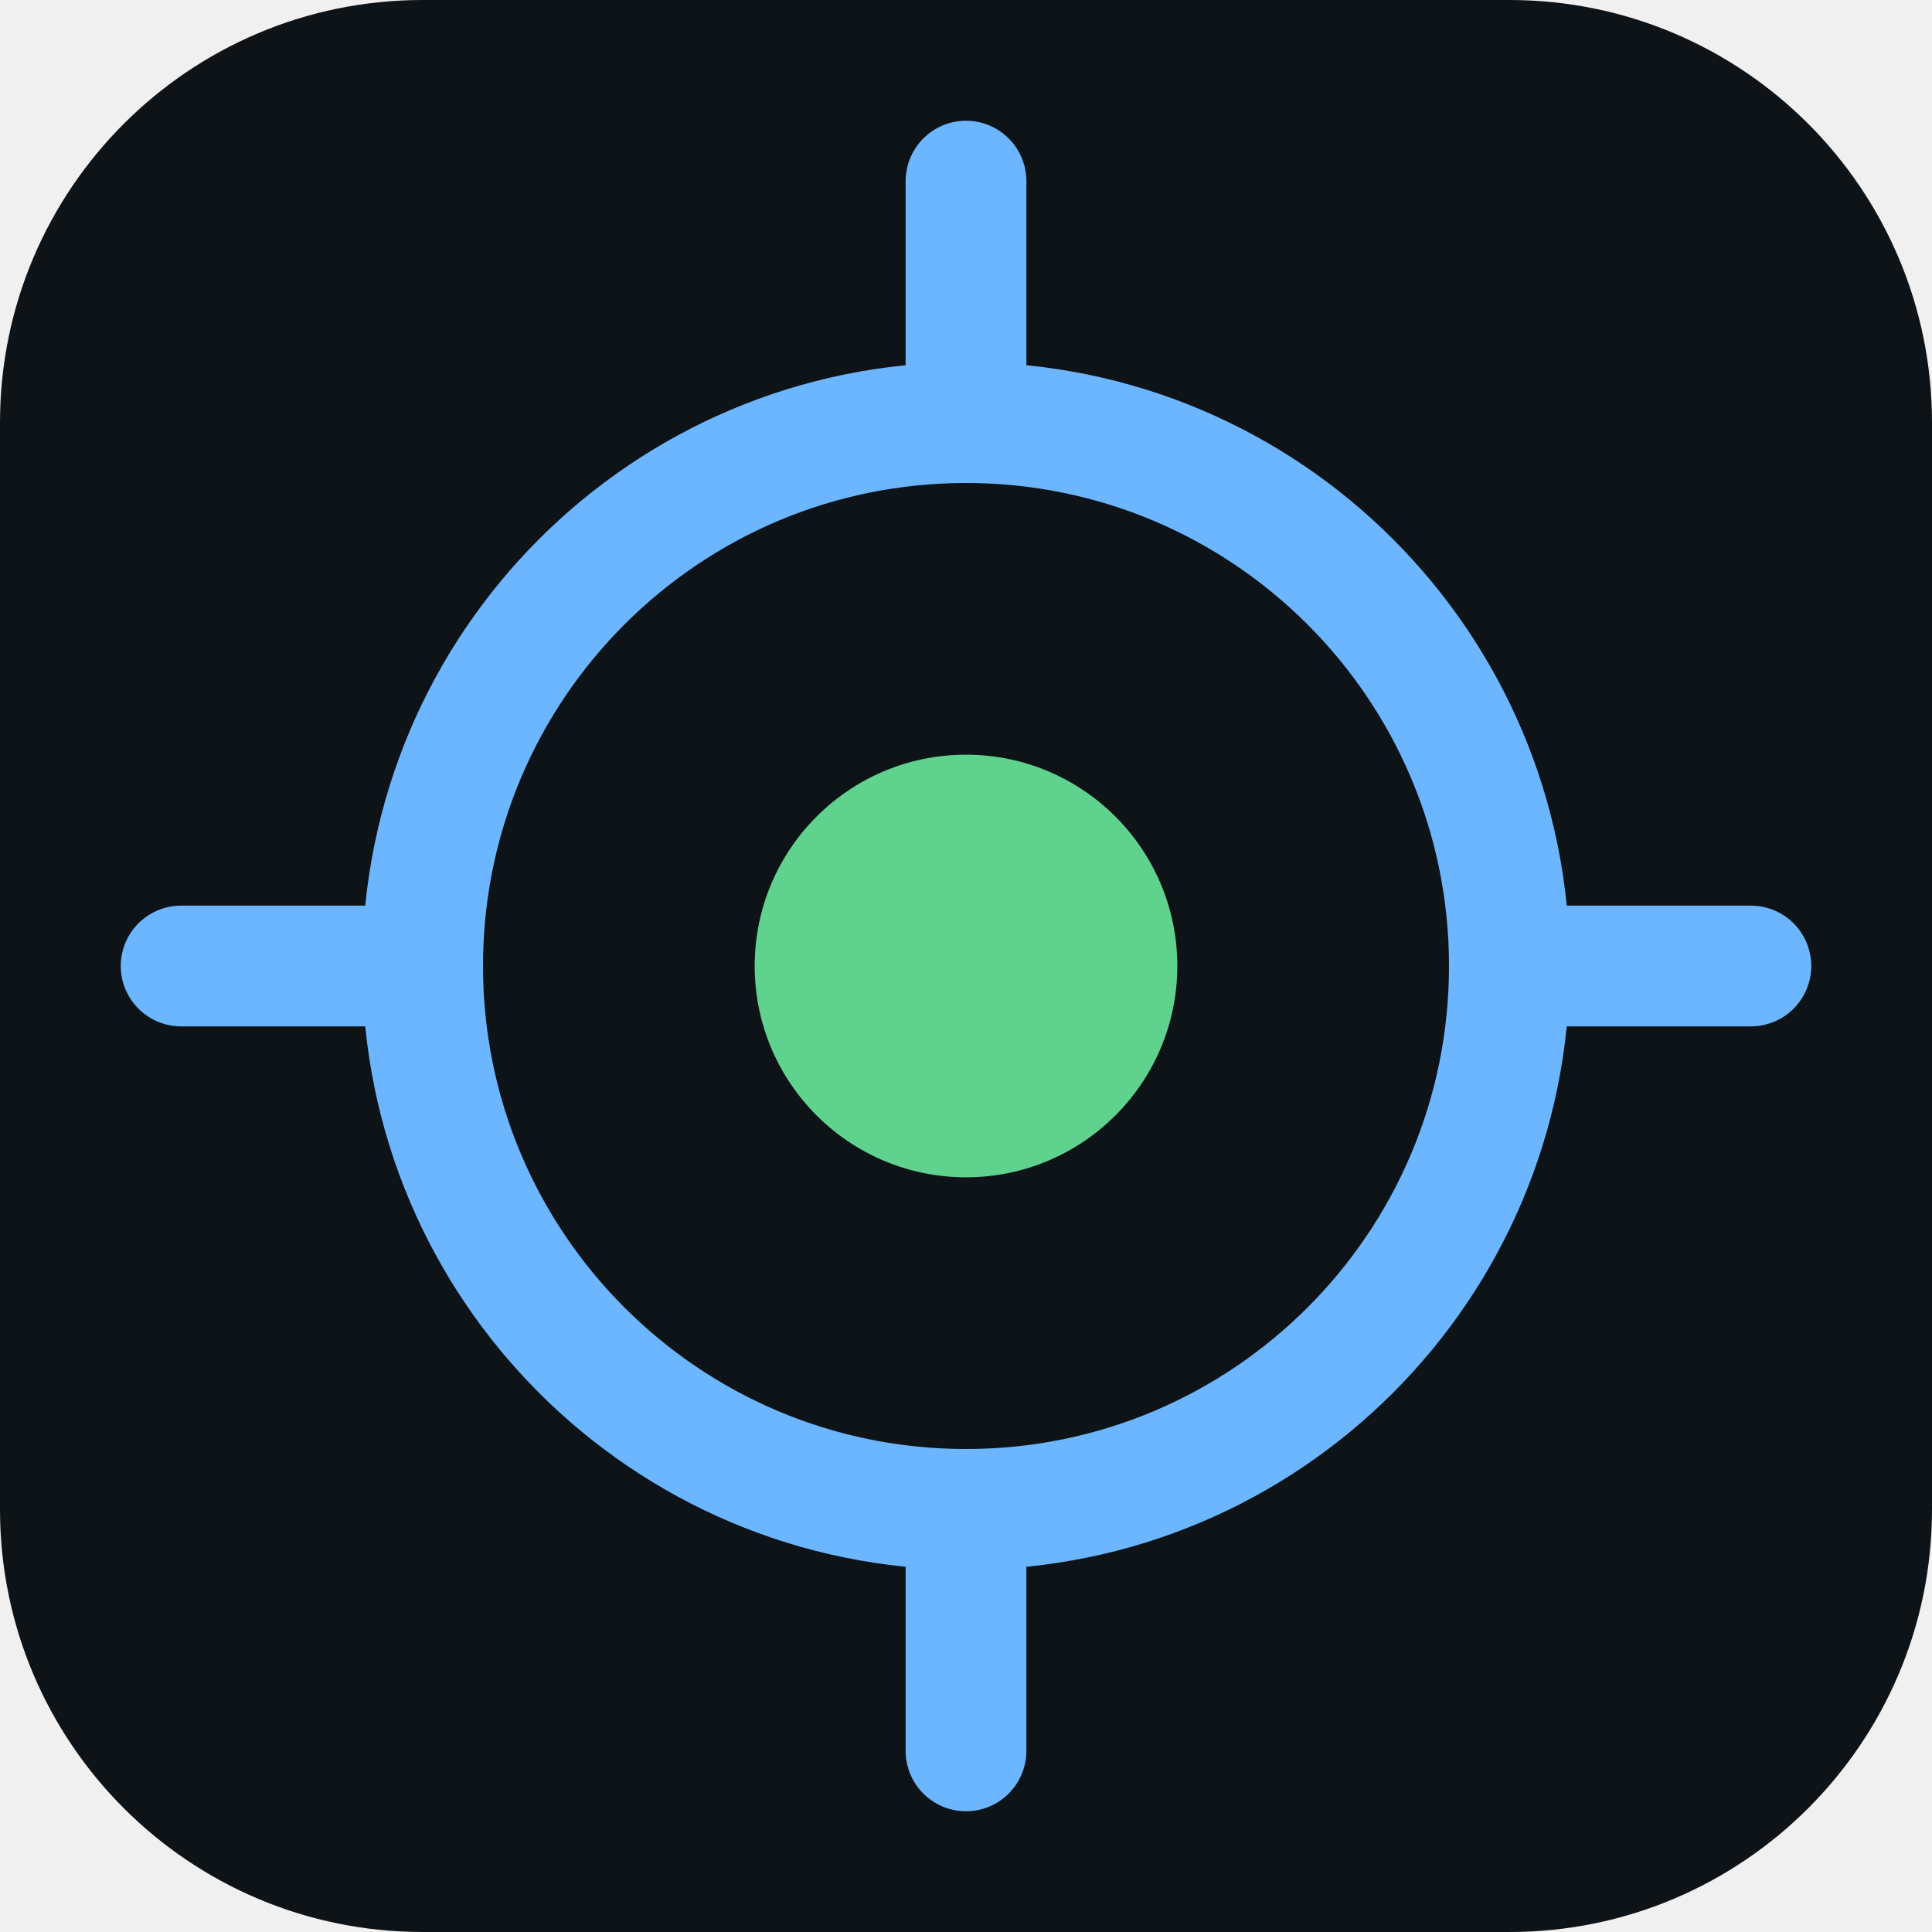
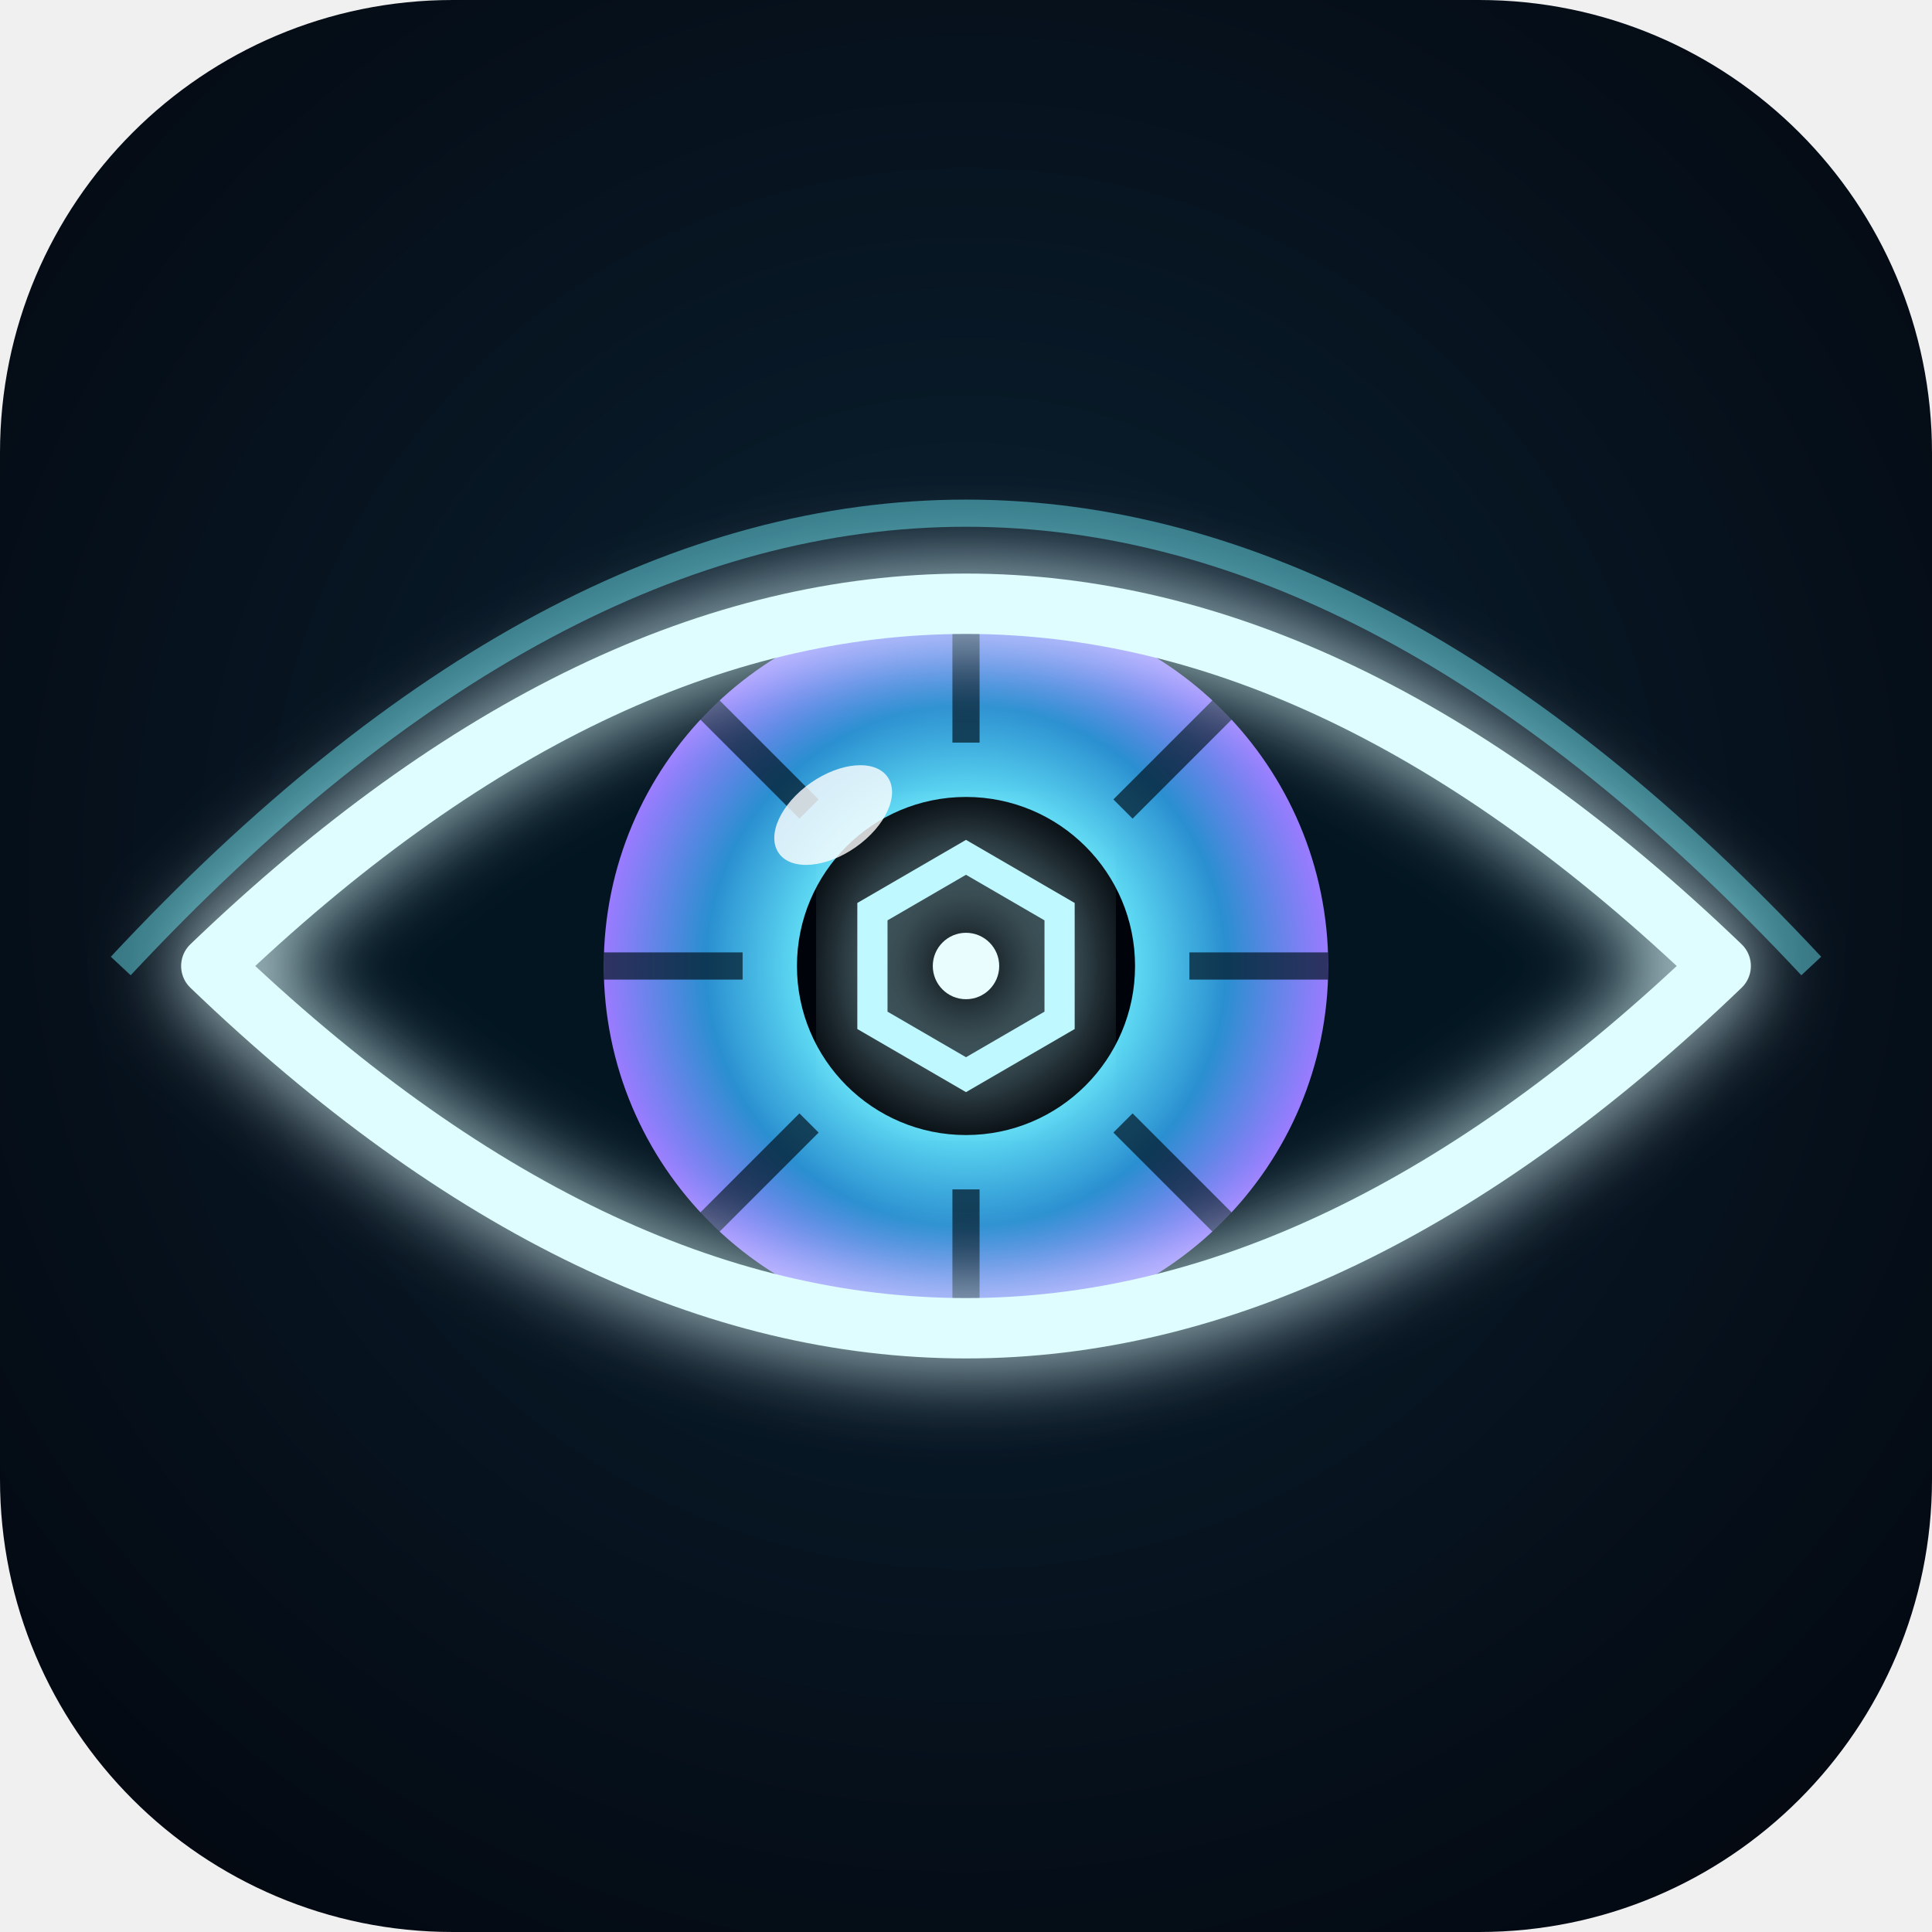
<svg xmlns="http://www.w3.org/2000/svg" viewBox="0 0 64 64">
-   <rect width="64" height="64" rx="14" fill="#0d1317" />
-   <circle cx="32" cy="32" r="18" fill="none" stroke="#6cb6ff" stroke-width="4" />
-   <circle cx="32" cy="32" r="7" fill="#5fd38d" />
-   <path d="M32 6v8M32 50v8M6 32h8M50 32h8" stroke="#6cb6ff" stroke-width="4" stroke-linecap="round" />
+   <defs>
+     <radialGradient id="bg" cx="50%" cy="45%" r="70%">
+       <stop offset="0" stop-color="#0b2233" />
+       <stop offset="1" stop-color="#03070f" />
+     </radialGradient>
+     <radialGradient id="iris" cx="50%" cy="50%" r="50%">
+       <stop offset=".38" stop-color="#6ff2ff" />
+       <stop offset=".72" stop-color="#2a8fd0" />
+       <stop offset="1" stop-color="#9a7bff" />
+     </radialGradient>
+     <filter id="glow" x="-30%" y="-30%" width="160%" height="160%">
+       <feGaussianBlur stdDeviation="1.4" result="b" />
+       <feMerge>
+         <feMergeNode in="b" />
+         <feMergeNode in="SourceGraphic" />
+       </feMerge>
+     </filter>
+     <clipPath id="lid">
+       <path d="M7 32 Q32 8 57 32 Q32 56 7 32Z" />
+     </clipPath>
+   </defs>
+   <rect width="64" height="64" rx="15" fill="url(#bg)" />
+   <g clip-path="url(#lid)">
+     <rect x="6" y="14" width="52" height="36" fill="#021521" />
+     <circle cx="32" cy="32" r="12" fill="url(#iris)" />
+     <g stroke="#021422" stroke-width=".9" opacity=".7">
+       <path d="M32 24.6V20M32 39.4V44M24.6 32H20M39.4 32H44M26.8 26.8l-3.3-3.3M37.2 37.2l3.3 3.3M37.2 26.8l3.3-3.3M26.8 37.2l-3.3 3.3" />
+     </g>
+     <circle cx="32" cy="32" r="5.6" fill="#00040a" />
+     <path d="M32 28.4l3.1 1.8v3.6L32 35.6l-3.1-1.8v-3.6z" fill="none" stroke="#bff8ff" stroke-width="1" filter="url(#glow)" />
+     <circle cx="32" cy="32" r="1.1" fill="#e9fdff" />
+     <ellipse cx="27.6" cy="27" rx="2.2" ry="1.3" fill="#fff" opacity=".8" transform="rotate(-35 27.6 27)" />
+   </g>
+   <path d="M7 32 Q32 8 57 32 Q32 56 7 32Z" fill="none" stroke="#dffcff" stroke-width="2" stroke-linejoin="round" filter="url(#glow)" />
+   <path d="M4 32 Q32 2 60 32" fill="none" stroke="#6ff2ff" stroke-width=".9" opacity=".45" />
</svg>
